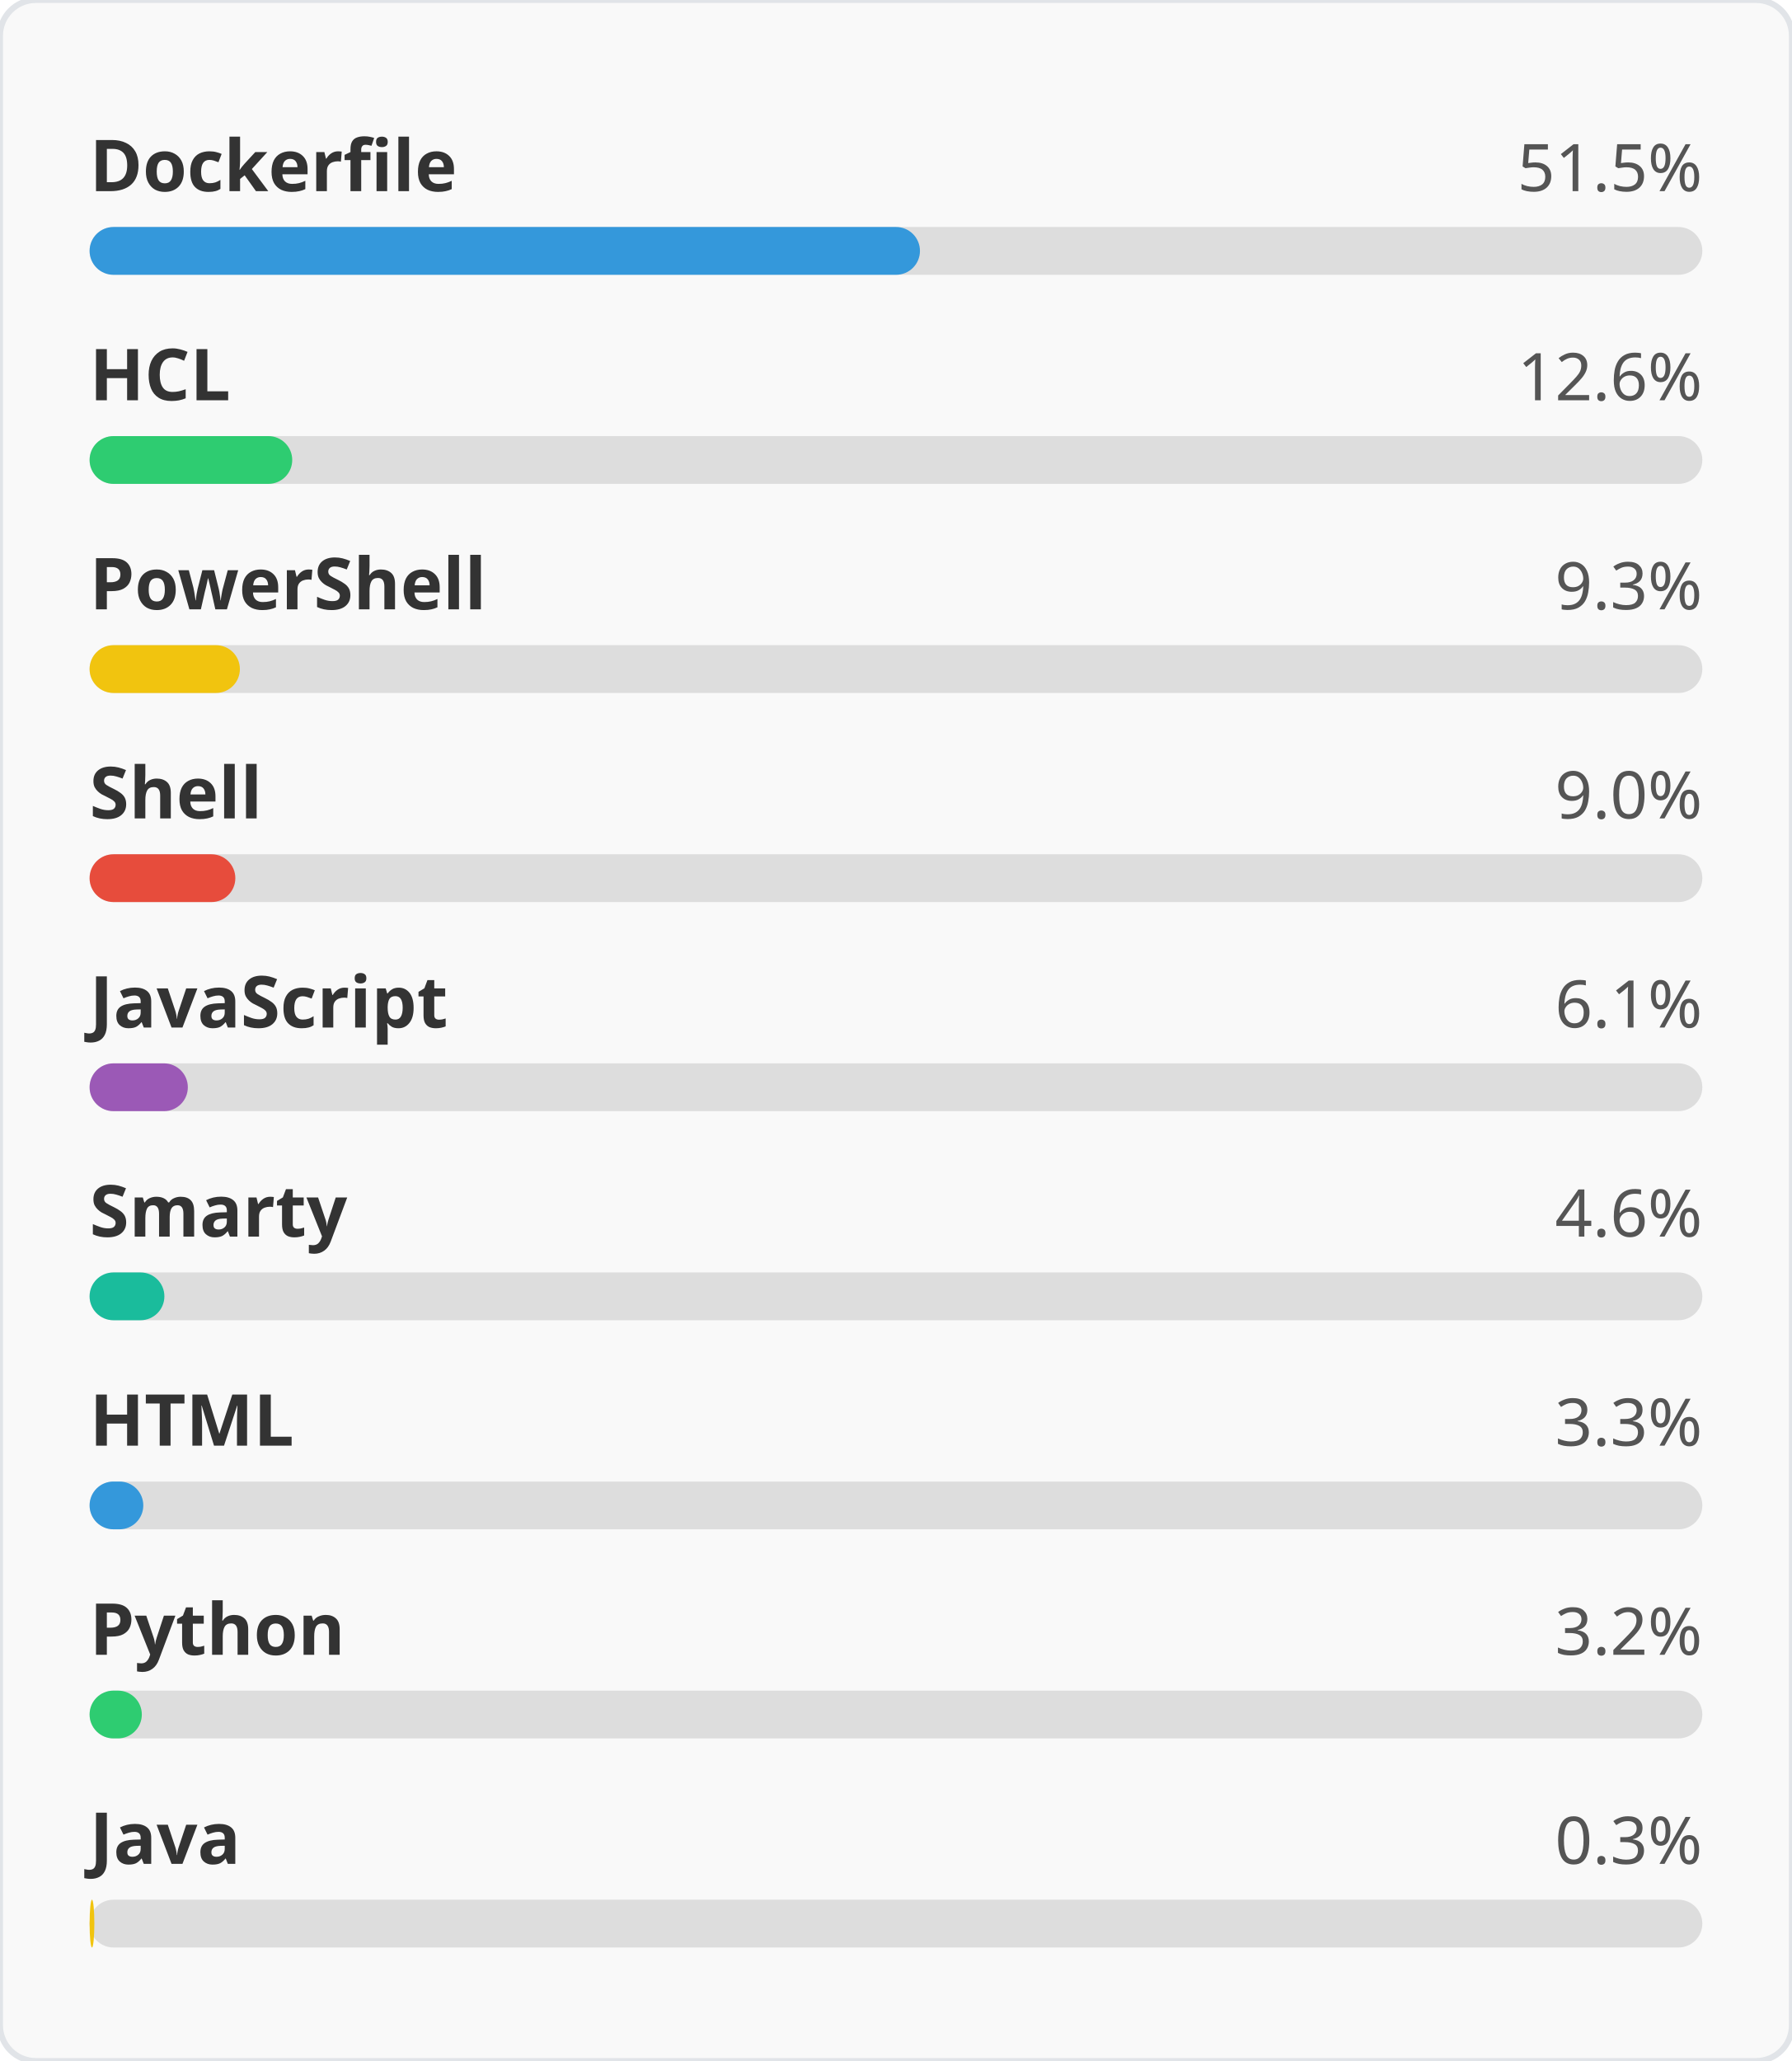
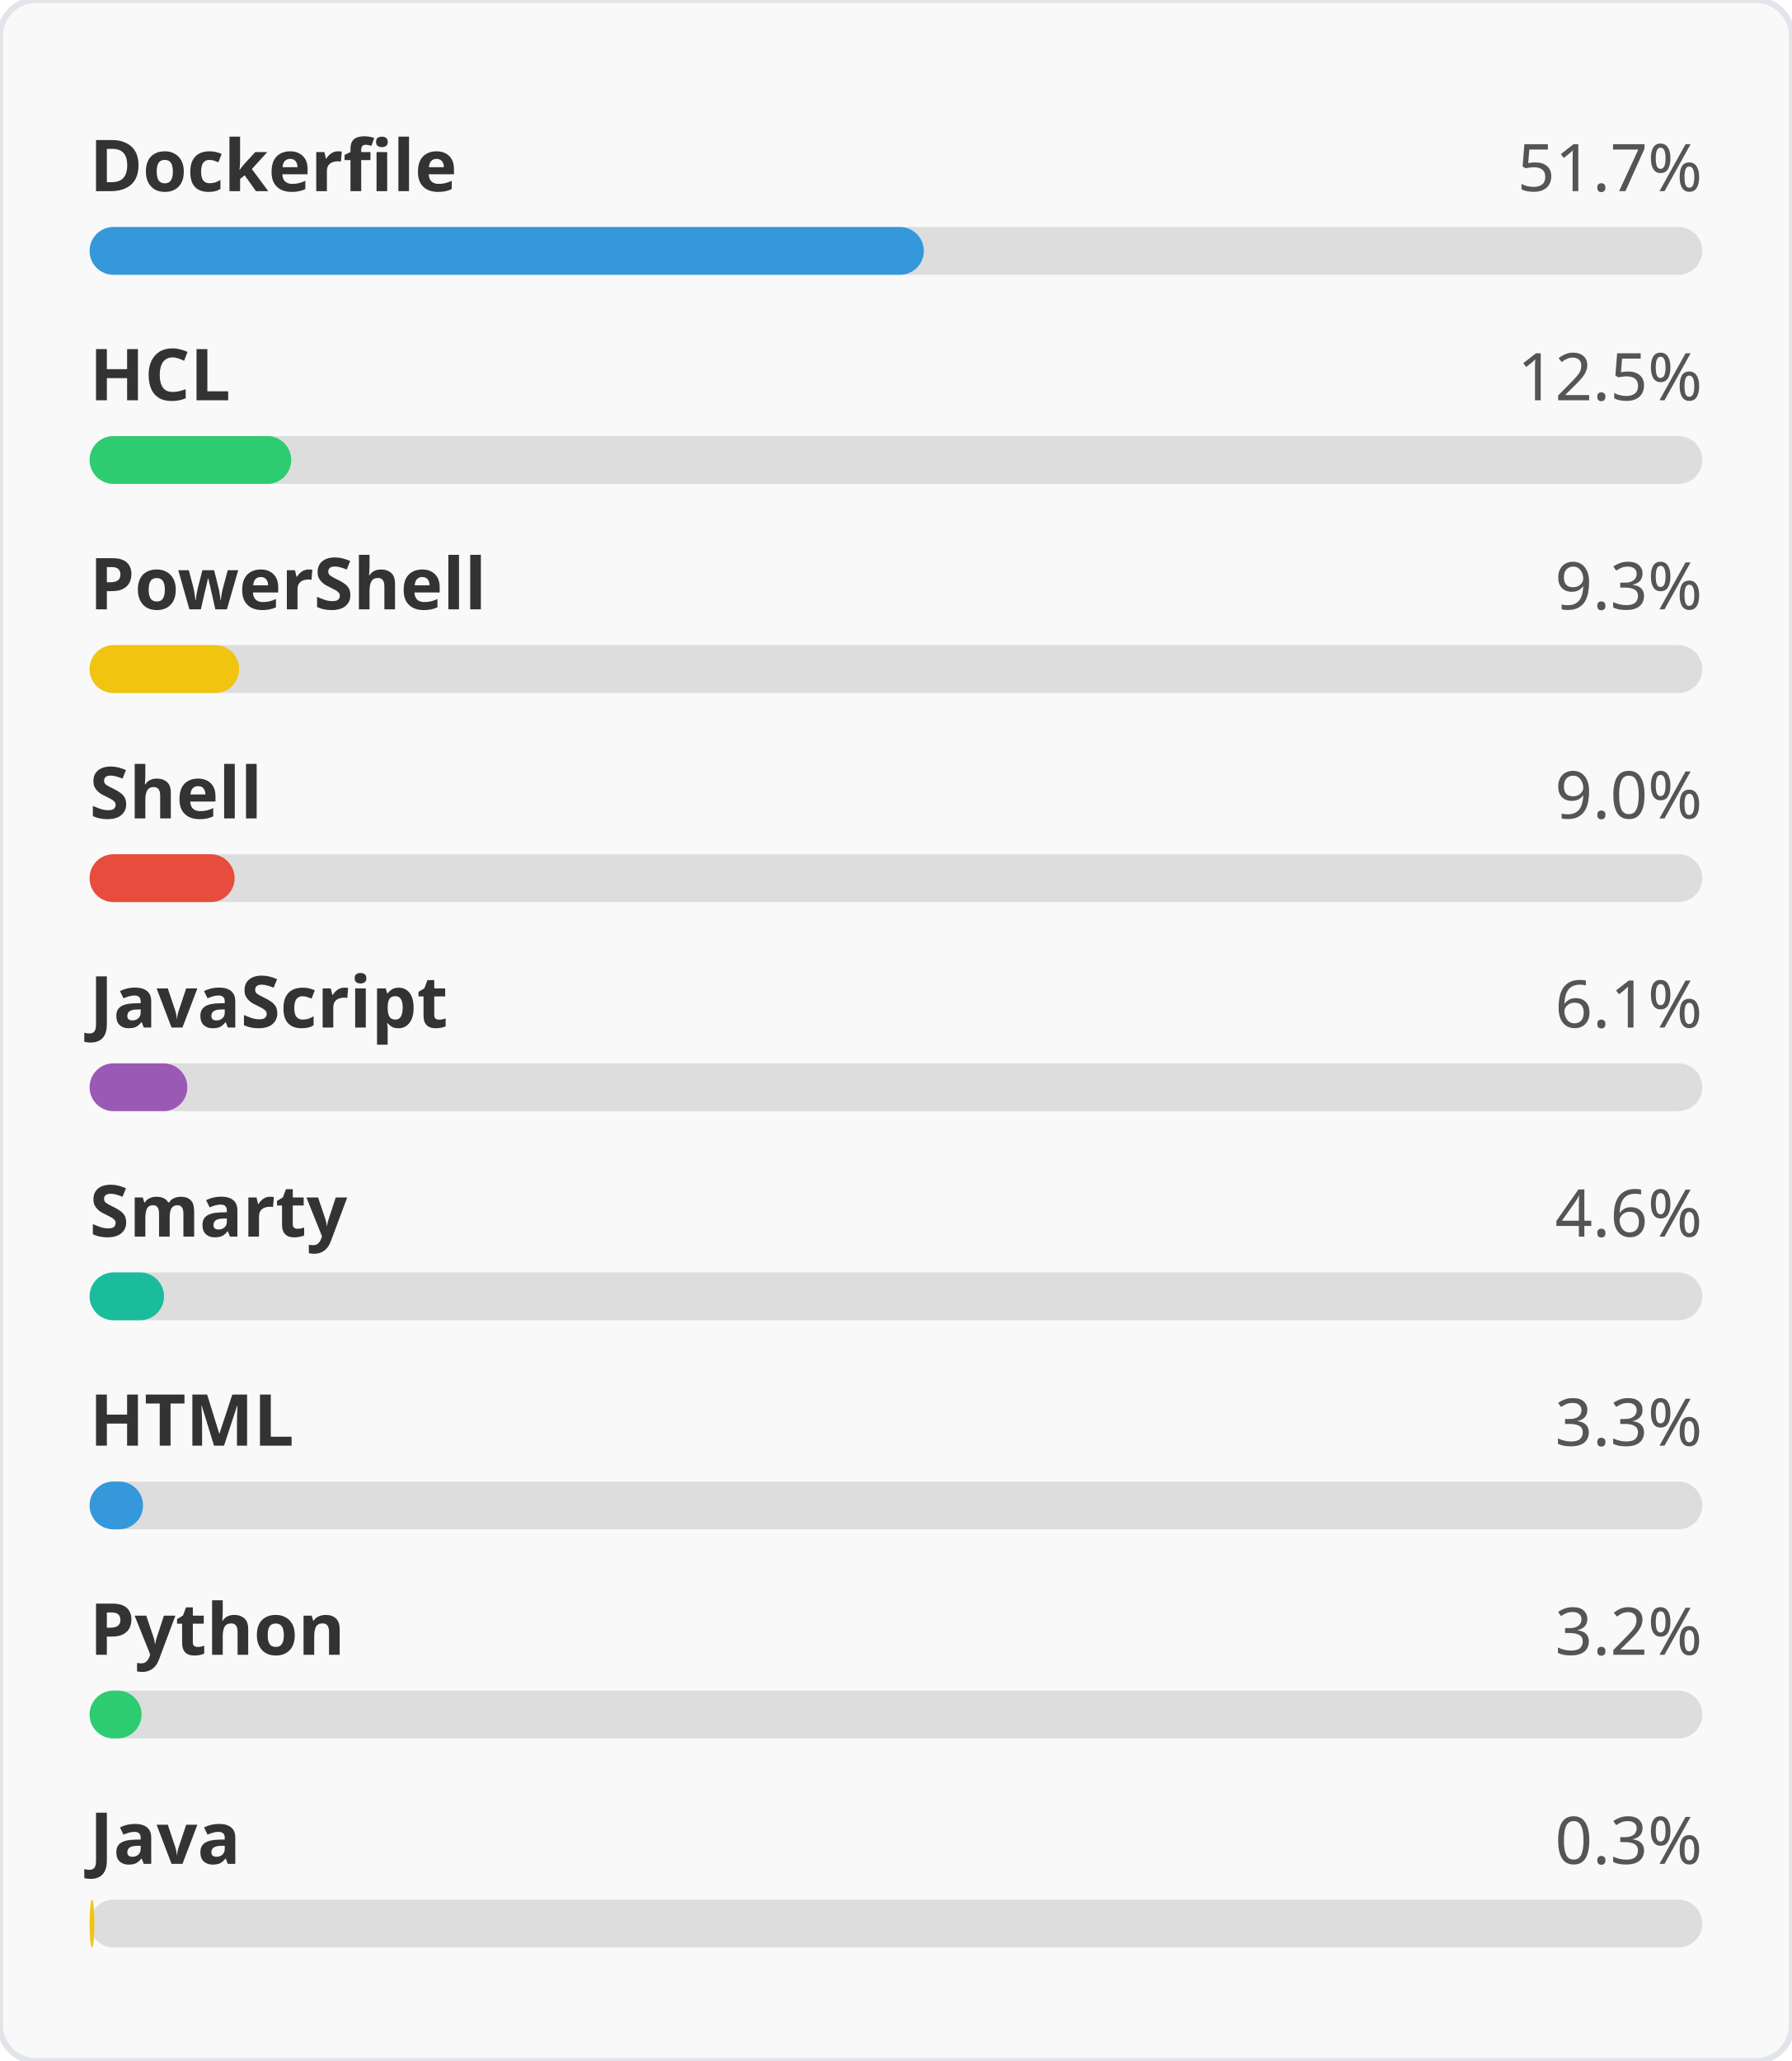
<svg xmlns="http://www.w3.org/2000/svg" width="300" height="345">
  <style>
        .lang-name { font: 600 12px 'Segoe UI', Ubuntu, Sans-Serif; fill: #333; }
        .lang-percent { font: 400 11px 'Segoe UI', Ubuntu, Sans-Serif; fill: #555; }
        .progress-bar { border-radius: 4px; }
    </style>
  <rect width="100%" height="100%" fill="#f9f9f9" stroke="#e1e4e8" stroke-width="1" rx="6" ry="6" />
  <g transform="translate(15, 20)">
    <text x="0" y="12" class="lang-name">Dockerfile</text>
-     <text x="270" y="12" text-anchor="end" class="lang-percent">51.5%</text>
+     <text x="270" y="12" text-anchor="end" class="lang-percent">51.7%</text>
    <rect x="0" y="18" width="270" height="8" fill="#ddd" rx="4" ry="4" class="progress-bar" />
-     <rect x="0" y="18" width="139.017" height="8" fill="#3498db" rx="4" ry="4" class="progress-bar" />
+     <rect x="0" y="18" width="139.667" height="8" fill="#3498db" rx="4" ry="4" class="progress-bar" />
    <text x="0" y="47" class="lang-name">HCL</text>
-     <text x="270" y="47" text-anchor="end" class="lang-percent">12.6%</text>
+     <text x="270" y="47" text-anchor="end" class="lang-percent">12.5%</text>
    <rect x="0" y="53" width="270" height="8" fill="#ddd" rx="4" ry="4" class="progress-bar" />
-     <rect x="0" y="53" width="33.924" height="8" fill="#2ecc71" rx="4" ry="4" class="progress-bar" />
+     <rect x="0" y="53" width="33.756" height="8" fill="#2ecc71" rx="4" ry="4" class="progress-bar" />
    <text x="0" y="82" class="lang-name">PowerShell</text>
    <text x="270" y="82" text-anchor="end" class="lang-percent">9.3%</text>
    <rect x="0" y="88" width="270" height="8" fill="#ddd" rx="4" ry="4" class="progress-bar" />
-     <rect x="0" y="88" width="25.161" height="8" fill="#f1c40f" rx="4" ry="4" class="progress-bar" />
+     <rect x="0" y="88" width="25.036" height="8" fill="#f1c40f" rx="4" ry="4" class="progress-bar" />
    <text x="0" y="117" class="lang-name">Shell</text>
    <text x="270" y="117" text-anchor="end" class="lang-percent">9.0%</text>
    <rect x="0" y="123" width="270" height="8" fill="#ddd" rx="4" ry="4" class="progress-bar" />
-     <rect x="0" y="123" width="24.399" height="8" fill="#e74c3c" rx="4" ry="4" class="progress-bar" />
+     <rect x="0" y="123" width="24.278" height="8" fill="#e74c3c" rx="4" ry="4" class="progress-bar" />
    <text x="0" y="152" class="lang-name">JavaScript</text>
    <text x="270" y="152" text-anchor="end" class="lang-percent">6.1%</text>
    <rect x="0" y="158" width="270" height="8" fill="#ddd" rx="4" ry="4" class="progress-bar" />
-     <rect x="0" y="158" width="16.446" height="8" fill="#9b59b6" rx="4" ry="4" class="progress-bar" />
+     <rect x="0" y="158" width="16.364" height="8" fill="#9b59b6" rx="4" ry="4" class="progress-bar" />
    <text x="0" y="187" class="lang-name">Smarty</text>
    <text x="270" y="187" text-anchor="end" class="lang-percent">4.6%</text>
    <rect x="0" y="193" width="270" height="8" fill="#ddd" rx="4" ry="4" class="progress-bar" />
-     <rect x="0" y="193" width="12.522" height="8" fill="#1abc9c" rx="4" ry="4" class="progress-bar" />
+     <rect x="0" y="193" width="12.46" height="8" fill="#1abc9c" rx="4" ry="4" class="progress-bar" />
    <text x="0" y="222" class="lang-name">HTML</text>
    <text x="270" y="222" text-anchor="end" class="lang-percent">3.3%</text>
    <rect x="0" y="228" width="270" height="8" fill="#ddd" rx="4" ry="4" class="progress-bar" />
-     <rect x="0" y="228" width="8.991" height="8" fill="#3498db" rx="4" ry="4" class="progress-bar" />
+     <rect x="0" y="228" width="8.946" height="8" fill="#3498db" rx="4" ry="4" class="progress-bar" />
    <text x="0" y="257" class="lang-name">Python</text>
    <text x="270" y="257" text-anchor="end" class="lang-percent">3.2%</text>
    <rect x="0" y="263" width="270" height="8" fill="#ddd" rx="4" ry="4" class="progress-bar" />
-     <rect x="0" y="263" width="8.743" height="8" fill="#2ecc71" rx="4" ry="4" class="progress-bar" />
+     <rect x="0" y="263" width="8.699" height="8" fill="#2ecc71" rx="4" ry="4" class="progress-bar" />
    <text x="0" y="292" class="lang-name">Java</text>
    <text x="270" y="292" text-anchor="end" class="lang-percent">0.3%</text>
    <rect x="0" y="298" width="270" height="8" fill="#ddd" rx="4" ry="4" class="progress-bar" />
-     <rect x="0" y="298" width="0.797" height="8" fill="#f1c40f" rx="4" ry="4" class="progress-bar" />
+     <rect x="0" y="298" width="0.793" height="8" fill="#f1c40f" rx="4" ry="4" class="progress-bar" />
  </g>
</svg>
